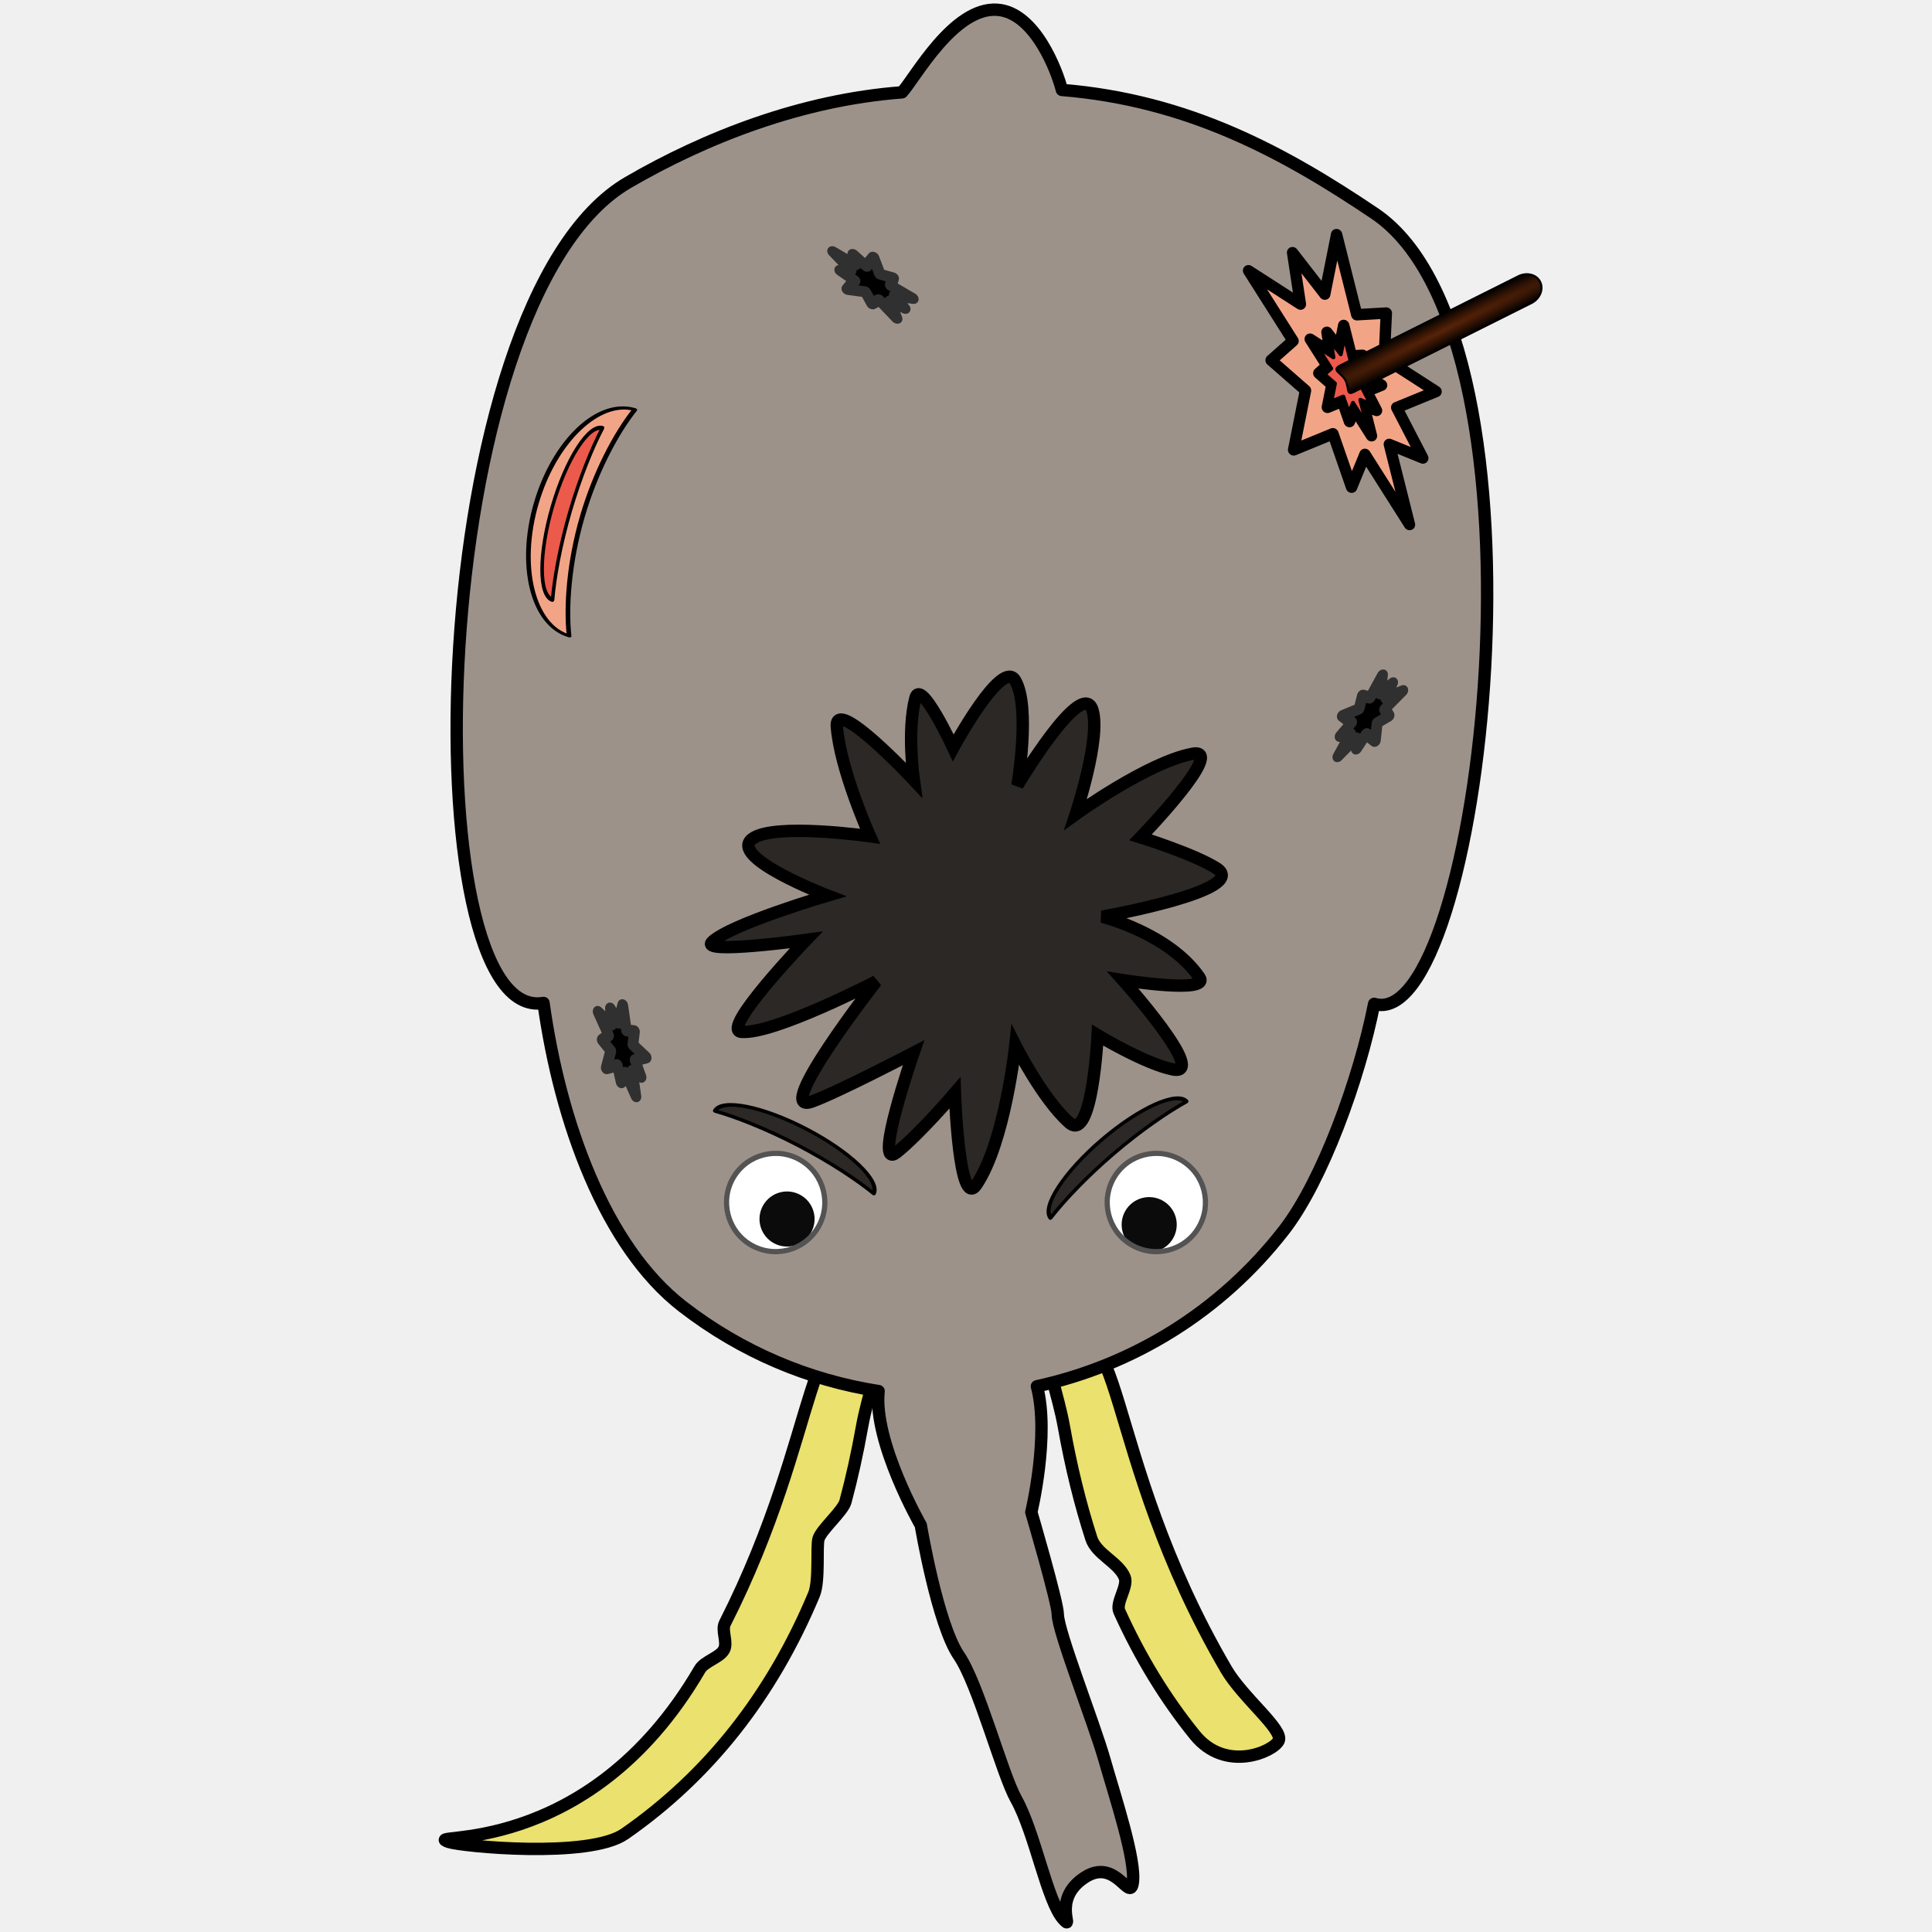
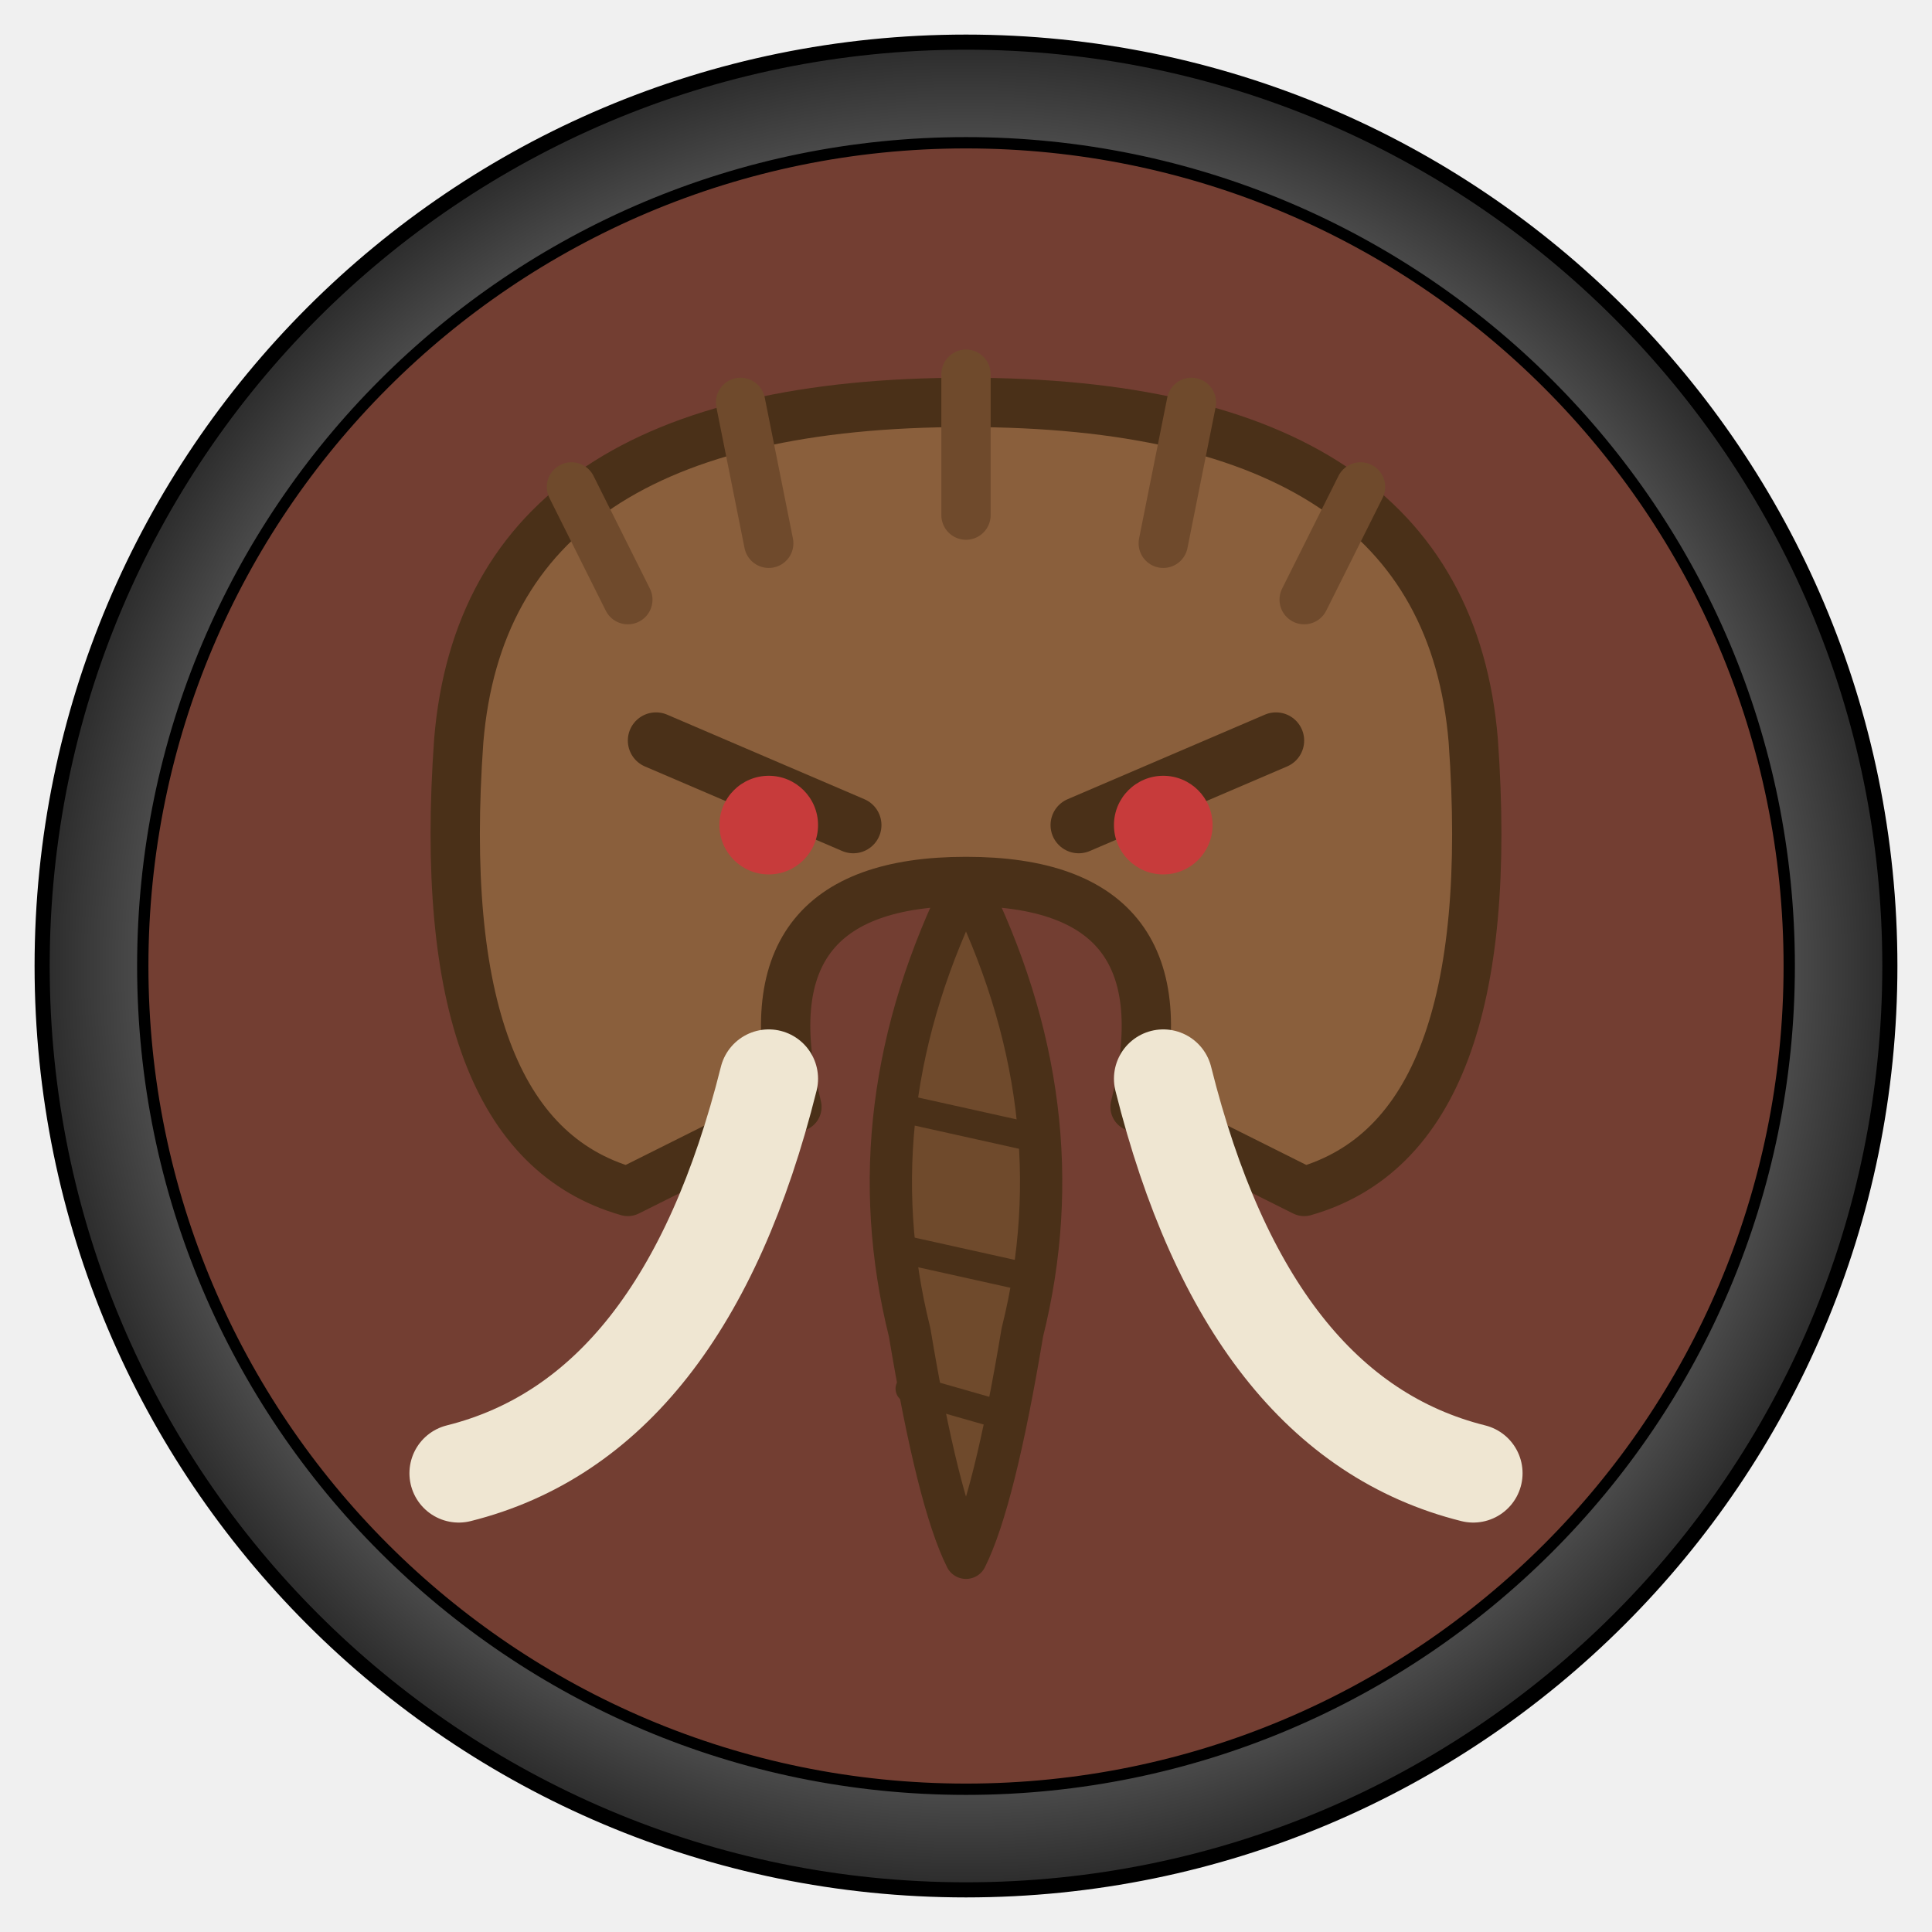
- <svg xmlns="http://www.w3.org/2000/svg" width="100px" height="100px" viewBox="0 0 100 100" version="1.1" xml:space="preserve" style="fill-rule:evenodd;clip-rule:evenodd;">
-   <g id="W_Mammoth">
-     <path d="M63.467,86.405C56.891,75.14 58.254,66.503 54.512,70.219C54.084,70.645 54.742,72.015 55.075,73.886C55.437,75.914 55.907,77.828 56.487,79.629C56.753,80.457 57.902,80.865 58.215,81.645C58.4,82.107 57.734,82.957 57.936,83.403C59.01,85.778 60.314,87.913 61.848,89.808C63.436,91.77 65.913,90.666 66.183,90.099C66.453,89.532 64.323,87.872 63.467,86.405Z" style="fill:rgb(234,225,110);fill-rule:nonzero;stroke:black;stroke-width:0.64px;" />
-     <path d="M36.221,86.405C36.467,85.983 37.248,85.803 37.473,85.389C37.679,85.009 37.331,84.394 37.52,84.022C42.627,73.963 41.703,66.77 45.175,70.219C45.604,70.645 44.946,72.015 44.612,73.886C44.375,75.213 44.092,76.492 43.762,77.722C43.629,78.22 42.518,79.161 42.369,79.643C42.249,80.033 42.428,81.824 42.131,82.532C39.935,87.779 36.67,91.908 32.335,94.922C30.481,96.21 23.881,95.564 23.226,95.339C21.586,94.777 30.375,96.422 36.221,86.405Z" style="fill:rgb(234,225,110);fill-rule:nonzero;stroke:black;stroke-width:0.64px;" />
-     <path d="M53.67,71.754C54.341,74.276 53.381,78.27 53.381,78.27C53.381,78.27 54.754,82.965 54.751,83.548C54.746,84.421 56.623,89.171 57.165,91.073C57.72,93.023 58.818,96.313 58.632,97.465C58.471,98.467 57.75,96.128 56.145,97.174C54.386,98.32 55.653,100.009 55.048,99.353C54.197,98.43 53.579,94.882 52.594,93.121C51.867,91.821 50.636,87.161 49.636,85.702C48.519,84.074 47.661,78.949 47.661,78.949C47.661,78.949 45.192,74.644 45.477,72.004C41.891,71.445 38.393,69.997 35.322,67.618C31.319,64.517 28.989,58.061 28.132,51.912C21.263,53.106 21.921,15.602 32.509,9.445C36.548,7.096 41.517,5.167 46.687,4.779C47.343,4.078 49.348,0.342 51.623,0.505C53.58,0.645 54.722,3.696 54.963,4.655C61.483,5.185 66.447,7.878 71.147,11.045C80.922,17.63 76.626,53.631 71.125,51.96C70.357,55.863 68.439,61.118 66.468,63.663C63.151,67.945 58.578,70.681 53.67,71.754Z" style="fill:rgb(156,146,138);fill-rule:nonzero;stroke:black;stroke-width:0.64px;stroke-linecap:round;stroke-linejoin:round;" />
-     <g transform="matrix(0.337,0.235574,-0.231204,0.33075,77.067,-12.48)">
-       <g transform="matrix(-0.433737,0.687151,-0.694749,-0.438532,92.838,83.2538)">
-         <path d="M33.291,45.162L35.355,57.76L39.333,53.867L38.695,62.572L45.376,62.572L39.971,70.358L43.068,76.656L38.695,78.143L40.76,90.741L35.355,82.955L33.291,90.741L31.227,82.955L25.822,90.741L27.887,78.143L23.514,76.656L26.611,70.358L21.206,62.572L27.887,62.572L27.249,53.867L31.227,57.76L33.291,45.162Z" style="fill:rgb(242,165,134);stroke:black;stroke-width:1.77px;stroke-linecap:round;stroke-linejoin:round;stroke-miterlimit:1.5;" />
-       </g>
-       <g transform="matrix(-0.165042,0.261469,-0.26436,-0.166867,54.1304,78.619)">
-         <path d="M33.291,45.162L35.355,57.76L39.333,53.867L38.695,62.572L45.376,62.572L39.971,70.358L43.068,76.656L38.695,78.143L40.76,90.741L35.355,82.955L33.291,90.741L31.227,82.955L25.822,90.741L27.887,78.143L23.514,76.656L26.611,70.358L21.206,62.572L27.887,62.572L27.249,53.867L31.227,57.76L33.291,45.162Z" style="stroke:black;stroke-width:4.66px;stroke-linecap:round;stroke-linejoin:round;stroke-miterlimit:1.5;" />
-       </g>
-       <g transform="matrix(-0.131382,0.208144,-0.210445,-0.132835,49.2165,77.9999)">
-         <path d="M33.291,45.162L35.355,57.76L39.333,53.867L38.695,62.572L45.376,62.572L39.971,70.358L43.068,76.656L38.695,78.143L40.76,90.741L35.355,82.955L33.291,90.741L31.227,82.955L25.822,90.741L27.887,78.143L23.514,76.656L26.611,70.358L21.206,62.572L27.887,62.572L27.249,53.867L31.227,57.76L33.291,45.162Z" style="fill:rgb(236,90,76);stroke:black;stroke-width:2.01px;stroke-linecap:round;stroke-linejoin:round;stroke-miterlimit:1.5;" />
+ <svg xmlns="http://www.w3.org/2000/svg" width="100%" height="100%" viewBox="0 0 512 512" version="1.1" xml:space="preserve" style="fill-rule:evenodd;clip-rule:evenodd;stroke-linecap:round;stroke-linejoin:round;stroke-miterlimit:1.5;">
+   <g transform="matrix(1.164025,0,0,1.164025,-57.51083,-54.01875)">
+     <circle cx="269.333" cy="266.333" r="210.333" style="fill:url(#_Radial1);stroke:black;stroke-width:3.44px;" />
+   </g>
+   <g transform="matrix(1.037243,0,0,1.037243,-23.36399,-20.25227)">
+     <circle cx="269.333" cy="266.333" r="210.333" style="fill:rgb(115,62,50);" />
+     <clipPath id="_clip2">
+       <circle cx="269.333" cy="266.333" r="210.333" />
+     </clipPath>
+     <g clip-path="url(#_clip2)">
+       <g transform="matrix(3.6,0,0,3.6,269.3333,266.3333)">
+         <g transform="matrix(1,0,0,1,-50,-50)">
+           <path d="M 14 34 Q 16 10 50 10 Q 84 10 86 34 Q 88 62 74 66 L 62 60 Q 66 44 50 44 Q 34 44 38 60 L 26 66 Q 12 62 14 34 Z" fill="#8a5f3c" stroke="#4a3018" stroke-width="3.5" stroke-linejoin="round" />
+           <path d="M 22 16 L 26 24 M 34 10 L 36 20 M 50 8 L 50 18 M 66 10 L 64 20 M 78 16 L 74 24" stroke="#6f4a2c" stroke-width="3.5" stroke-linecap="round" />
+           <path d="M 36 58 Q 30 82 14 86" fill="none" stroke="#efe6d2" stroke-width="7" stroke-linecap="round" />
+           <path d="M 64 58 Q 70 82 86 86" fill="none" stroke="#efe6d2" stroke-width="7" stroke-linecap="round" />
+           <path d="M 50 44 Q 42 60 46 76 Q 48 88 50 92 Q 52 88 54 76 Q 58 60 50 44 Z" fill="#6f4a2c" stroke="#4a3018" stroke-width="3" stroke-linejoin="round" />
+           <path d="M 45 60 L 54 62 M 45 70 L 54 72 M 46 80 L 53 82" stroke="#4a3018" stroke-width="2" stroke-linecap="round" />
+           <path d="M 28 34 L 42 40" stroke="#4a3018" stroke-width="4" stroke-linecap="round" />
+           <path d="M 72 34 L 58 40" stroke="#4a3018" stroke-width="4" stroke-linecap="round" />
+           <circle cx="36" cy="40" r="3.5" fill="#c73b3b" />
+           <circle cx="64" cy="40" r="3.5" fill="#c73b3b" />
+         </g>
      </g>
    </g>
-     <g transform="matrix(-0.0701479,-0.0540971,0.0618504,-0.0830677,68.7981,44.6985)">
-       <path d="M33.291,45.162L35.355,57.76L39.333,53.867L38.695,62.572L45.376,62.572L39.971,70.358L43.068,76.656L38.695,78.143L40.76,90.741L35.355,82.955L33.291,90.741L31.227,82.955L25.822,90.741L27.887,78.143L23.514,76.656L26.611,70.358L21.206,62.572L27.887,62.572L27.249,53.867L31.227,57.76L33.291,45.162Z" style="stroke:rgb(48,48,48);stroke-width:6.13px;stroke-linecap:round;stroke-linejoin:round;stroke-miterlimit:1.5;" />
-     </g>
-     <g transform="matrix(-0.0854553,0.0233372,-0.0289682,-0.0994312,37.0699,60.4511)">
-       <path d="M33.291,45.162L35.355,57.76L39.333,53.867L38.695,62.572L45.376,62.572L39.971,70.358L43.068,76.656L38.695,78.143L40.76,90.741L35.355,82.955L33.291,90.741L31.227,82.955L25.822,90.741L27.887,78.143L23.514,76.656L26.611,70.358L21.206,62.572L27.887,62.572L27.249,53.867L31.227,57.76L33.291,45.162Z" style="stroke:rgb(48,48,48);stroke-width:6.13px;stroke-linecap:round;stroke-linejoin:round;stroke-miterlimit:1.5;" />
-     </g>
-     <g transform="matrix(0.0560537,-0.0685945,0.0812905,0.0641683,37.5835,12.4164)">
-       <path d="M33.291,45.162L35.355,57.76L39.333,53.867L38.695,62.572L45.376,62.572L39.971,70.358L43.068,76.656L38.695,78.143L40.76,90.741L35.355,82.955L33.291,90.741L31.227,82.955L25.822,90.741L27.887,78.143L23.514,76.656L26.611,70.358L21.206,62.572L27.887,62.572L27.249,53.867L31.227,57.76L33.291,45.162Z" style="stroke:rgb(48,48,48);stroke-width:6.13px;stroke-linecap:round;stroke-linejoin:round;stroke-miterlimit:1.5;" />
-     </g>
-     <g transform="matrix(1.03062,0.299493,-0.186003,0.640076,-7.33346,-3.31701)">
-       <path d="M42.336,18.494C40.512,18.494 39.032,22.594 39.032,27.643C39.032,32.692 40.512,36.791 42.336,36.791C41.789,34.657 41.345,31.292 41.345,27.643C41.345,23.993 41.789,20.629 42.336,18.494Z" style="fill:rgb(242,165,134);stroke:black;stroke-width:0.23px;stroke-linecap:round;stroke-linejoin:round;stroke-miterlimit:1.5;" />
-     </g>
-     <g transform="matrix(0.39416,0.114541,-0.141137,0.485684,17.1072,8.32685)">
-       <path d="M42.336,18.494C40.512,18.494 39.032,22.594 39.032,27.643C39.032,32.692 40.512,36.791 42.336,36.791C41.789,34.657 41.345,31.292 41.345,27.643C41.345,23.993 41.789,20.629 42.336,18.494Z" style="fill:rgb(236,90,76);stroke:black;stroke-width:0.44px;stroke-linecap:round;stroke-linejoin:round;stroke-miterlimit:1.5;" />
-     </g>
-     <g transform="matrix(-0.189405,0.364152,-0.448709,-0.233385,61.5352,50.6745)">
-       <path d="M42.336,18.494C40.512,18.494 39.032,22.594 39.032,27.643C39.032,32.692 40.512,36.791 42.336,36.791C41.789,34.657 41.345,31.292 41.345,27.643C41.345,23.993 41.789,20.629 42.336,18.494Z" style="fill:rgb(43,40,38);stroke:black;stroke-width:0.44px;stroke-linecap:round;stroke-linejoin:round;stroke-miterlimit:1.5;" />
-     </g>
-     <g transform="matrix(0.266961,0.31179,-0.384189,0.328949,57.2157,37.7371)">
-       <path d="M42.336,18.494C40.512,18.494 39.032,22.594 39.032,27.643C39.032,32.692 40.512,36.791 42.336,36.791C41.789,34.657 41.345,31.292 41.345,27.643C41.345,23.993 41.789,20.629 42.336,18.494Z" style="fill:rgb(43,40,38);stroke:black;stroke-width:0.44px;stroke-linecap:round;stroke-linejoin:round;stroke-miterlimit:1.5;" />
-     </g>
-     <g transform="matrix(-0.167767,-0.300755,0.344956,-0.192423,71.6448,38.2648)">
-       <path d="M48.714,47.042C49.957,47.042 50.966,46.033 50.966,44.79L52.304,18.756C52.304,17.513 51.231,18.487 49.988,18.487C48.745,18.487 47.8,17.513 47.8,18.756L46.462,44.79C46.462,46.033 47.471,47.042 48.714,47.042Z" style="fill:url(#_Radial1);stroke:black;stroke-width:0.28px;" />
-     </g>
-     <g>
-       <g>
-         <path d="M42.33,63.55C41.608,64.754 40.044,65.145 38.84,64.422C37.636,63.7 37.245,62.136 37.967,60.932C38.69,59.728 40.254,59.337 41.458,60.06C42.662,60.782 43.053,62.346 42.33,63.55Z" style="fill:white;" />
-         <clipPath id="_clip2">
-           <path d="M42.33,63.55C41.608,64.754 40.044,65.145 38.84,64.422C37.636,63.7 37.245,62.136 37.967,60.932C38.69,59.728 40.254,59.337 41.458,60.06C42.662,60.782 43.053,62.346 42.33,63.55Z" />
-         </clipPath>
-         <g clip-path="url(#_clip2)">
-           <path d="M41.129,64.467C40.372,64.683 39.583,64.245 39.366,63.488C39.15,62.731 39.589,61.941 40.346,61.725C41.102,61.509 41.892,61.948 42.108,62.704C42.325,63.461 41.886,64.251 41.129,64.467Z" style="fill:rgb(12,11,11);" />
-         </g>
-         <path d="M42.33,63.55C41.608,64.754 40.044,65.145 38.84,64.422C37.636,63.7 37.245,62.136 37.967,60.932C38.69,59.728 40.254,59.337 41.458,60.06C42.662,60.782 43.053,62.346 42.33,63.55Z" style="fill:none;stroke:rgb(84,83,83);stroke-width:0.27px;" />
-       </g>
-       <g>
-         <path d="M62.033,63.55C61.31,64.754 59.746,65.145 58.542,64.422C57.338,63.7 56.947,62.136 57.67,60.932C58.392,59.728 59.956,59.337 61.16,60.06C62.364,60.782 62.755,62.346 62.033,63.55Z" style="fill:white;" />
-         <clipPath id="_clip3">
-           <path d="M62.033,63.55C61.31,64.754 59.746,65.145 58.542,64.422C57.338,63.7 56.947,62.136 57.67,60.932C58.392,59.728 59.956,59.337 61.16,60.06C62.364,60.782 62.755,62.346 62.033,63.55Z" />
-         </clipPath>
-         <g clip-path="url(#_clip3)">
-           <g transform="matrix(1,0,0,1,-0.957639,0.291455)">
-             <path d="M60.831,64.467C60.075,64.683 59.285,64.245 59.069,63.488C58.852,62.731 59.291,61.941 60.048,61.725C60.805,61.509 61.595,61.948 61.811,62.704C62.027,63.461 61.588,64.251 60.831,64.467Z" style="fill:rgb(12,11,11);" />
-           </g>
-         </g>
-         <path d="M62.033,63.55C61.31,64.754 59.746,65.145 58.542,64.422C57.338,63.7 56.947,62.136 57.67,60.932C58.392,59.728 59.956,59.337 61.16,60.06C62.364,60.782 62.755,62.346 62.033,63.55Z" style="fill:none;stroke:rgb(84,83,83);stroke-width:0.27px;" />
-       </g>
-     </g>
-     <path d="M62.081,50.587C60.515,48.31 57.05,47.446 57.05,47.446C57.05,47.446 64.774,46.078 62.962,44.937C61.777,44.19 59.036,43.341 59.036,43.341C59.036,43.341 63.54,38.677 61.726,39.016C59.409,39.449 55.676,42.149 55.676,42.149C55.676,42.149 57.002,38.179 56.543,36.738C56.001,35.04 52.662,40.654 52.662,40.654C52.662,40.654 53.359,36.583 52.542,35.212C51.854,34.058 49.339,38.705 49.339,38.705C49.339,38.705 47.657,35.08 47.382,36.124C46.936,37.815 47.296,40.371 47.296,40.371C47.296,40.371 43.197,35.987 43.314,37.6C43.475,39.821 45.033,43.285 45.033,43.285C45.033,43.285 40.085,42.576 38.948,43.408C37.638,44.369 42.833,46.353 42.833,46.353C42.833,46.353 37.841,47.821 36.862,48.751C36.158,49.42 41.728,48.65 41.728,48.65C41.728,48.65 37.256,53.307 38.364,53.408C40.03,53.56 45.354,50.794 45.354,50.794C45.354,50.794 39.917,57.764 42.013,57.022C43.282,56.573 47.285,54.49 47.285,54.49C47.285,54.49 45.156,60.643 46.403,59.655C47.593,58.711 49.427,56.566 49.427,56.566C49.427,56.566 49.631,62.664 50.536,61.326C52.015,59.138 52.555,54.098 52.555,54.098C52.555,54.098 53.974,56.911 55.354,58.119C56.55,59.165 56.813,53.582 56.813,53.582C56.813,53.582 59.284,55.072 60.708,55.353C62.591,55.725 58.12,50.731 58.12,50.731C58.12,50.731 62.681,51.46 62.081,50.587Z" style="fill:rgb(43,40,38);fill-rule:nonzero;stroke:black;stroke-width:0.64px;" />
+     <circle cx="269.333" cy="266.333" r="210.333" style="fill:none;stroke:black;stroke-width:2.89px;" />
  </g>
  <defs>
-     <radialGradient id="_Radial1" cx="0" cy="0" r="1" gradientUnits="userSpaceOnUse" gradientTransform="matrix(-2.52141,46.6401,-2.281,-0.123313,49.3681,32.1006)">
-       <stop offset="0" style="stop-color:rgb(88,35,8);stop-opacity:1" />
-       <stop offset="1" style="stop-color:black;stop-opacity:1" />
+     <radialGradient id="_Radial1" cx="0" cy="0" r="1" gradientUnits="userSpaceOnUse" gradientTransform="matrix(0,210.3333,-210.3333,0,269.3333,266.3333)">
+       <stop offset="0" style="stop-color:white;stop-opacity:1" />
+       <stop offset="0.48" style="stop-color:rgb(198,198,198);stop-opacity:1" />
+       <stop offset="1" style="stop-color:rgb(44,44,44);stop-opacity:1" />
    </radialGradient>
  </defs>
</svg>
